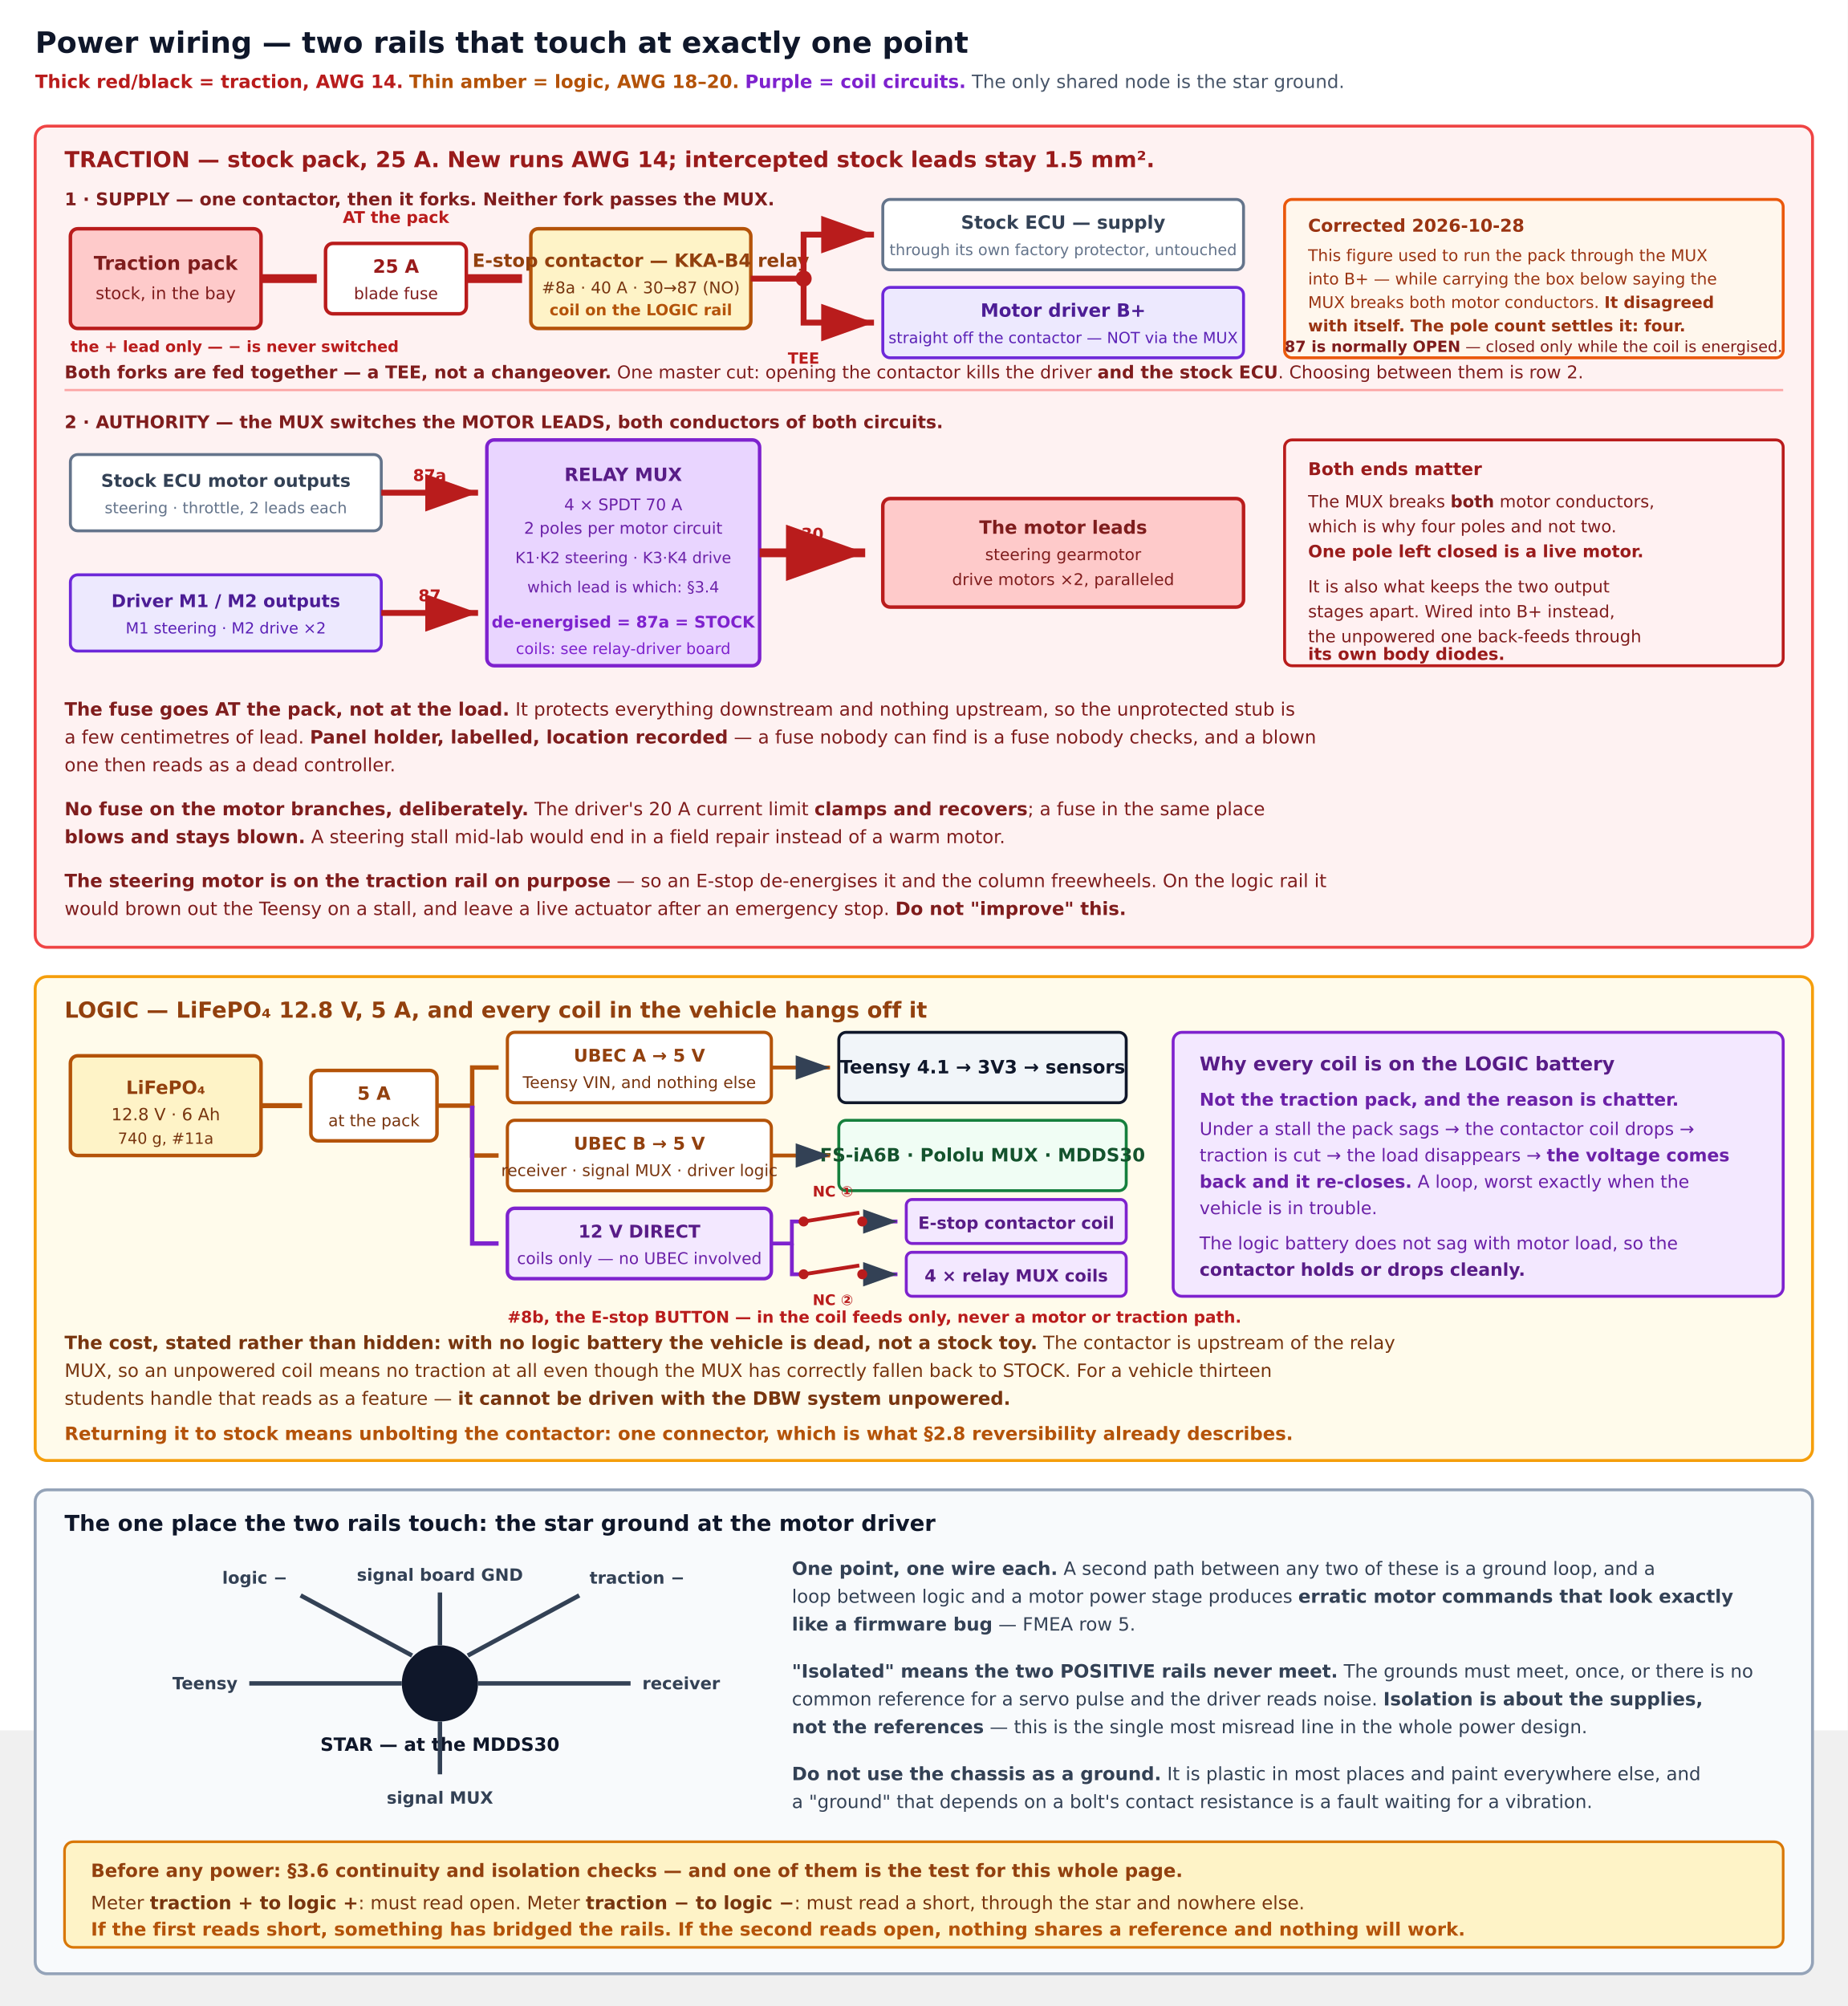
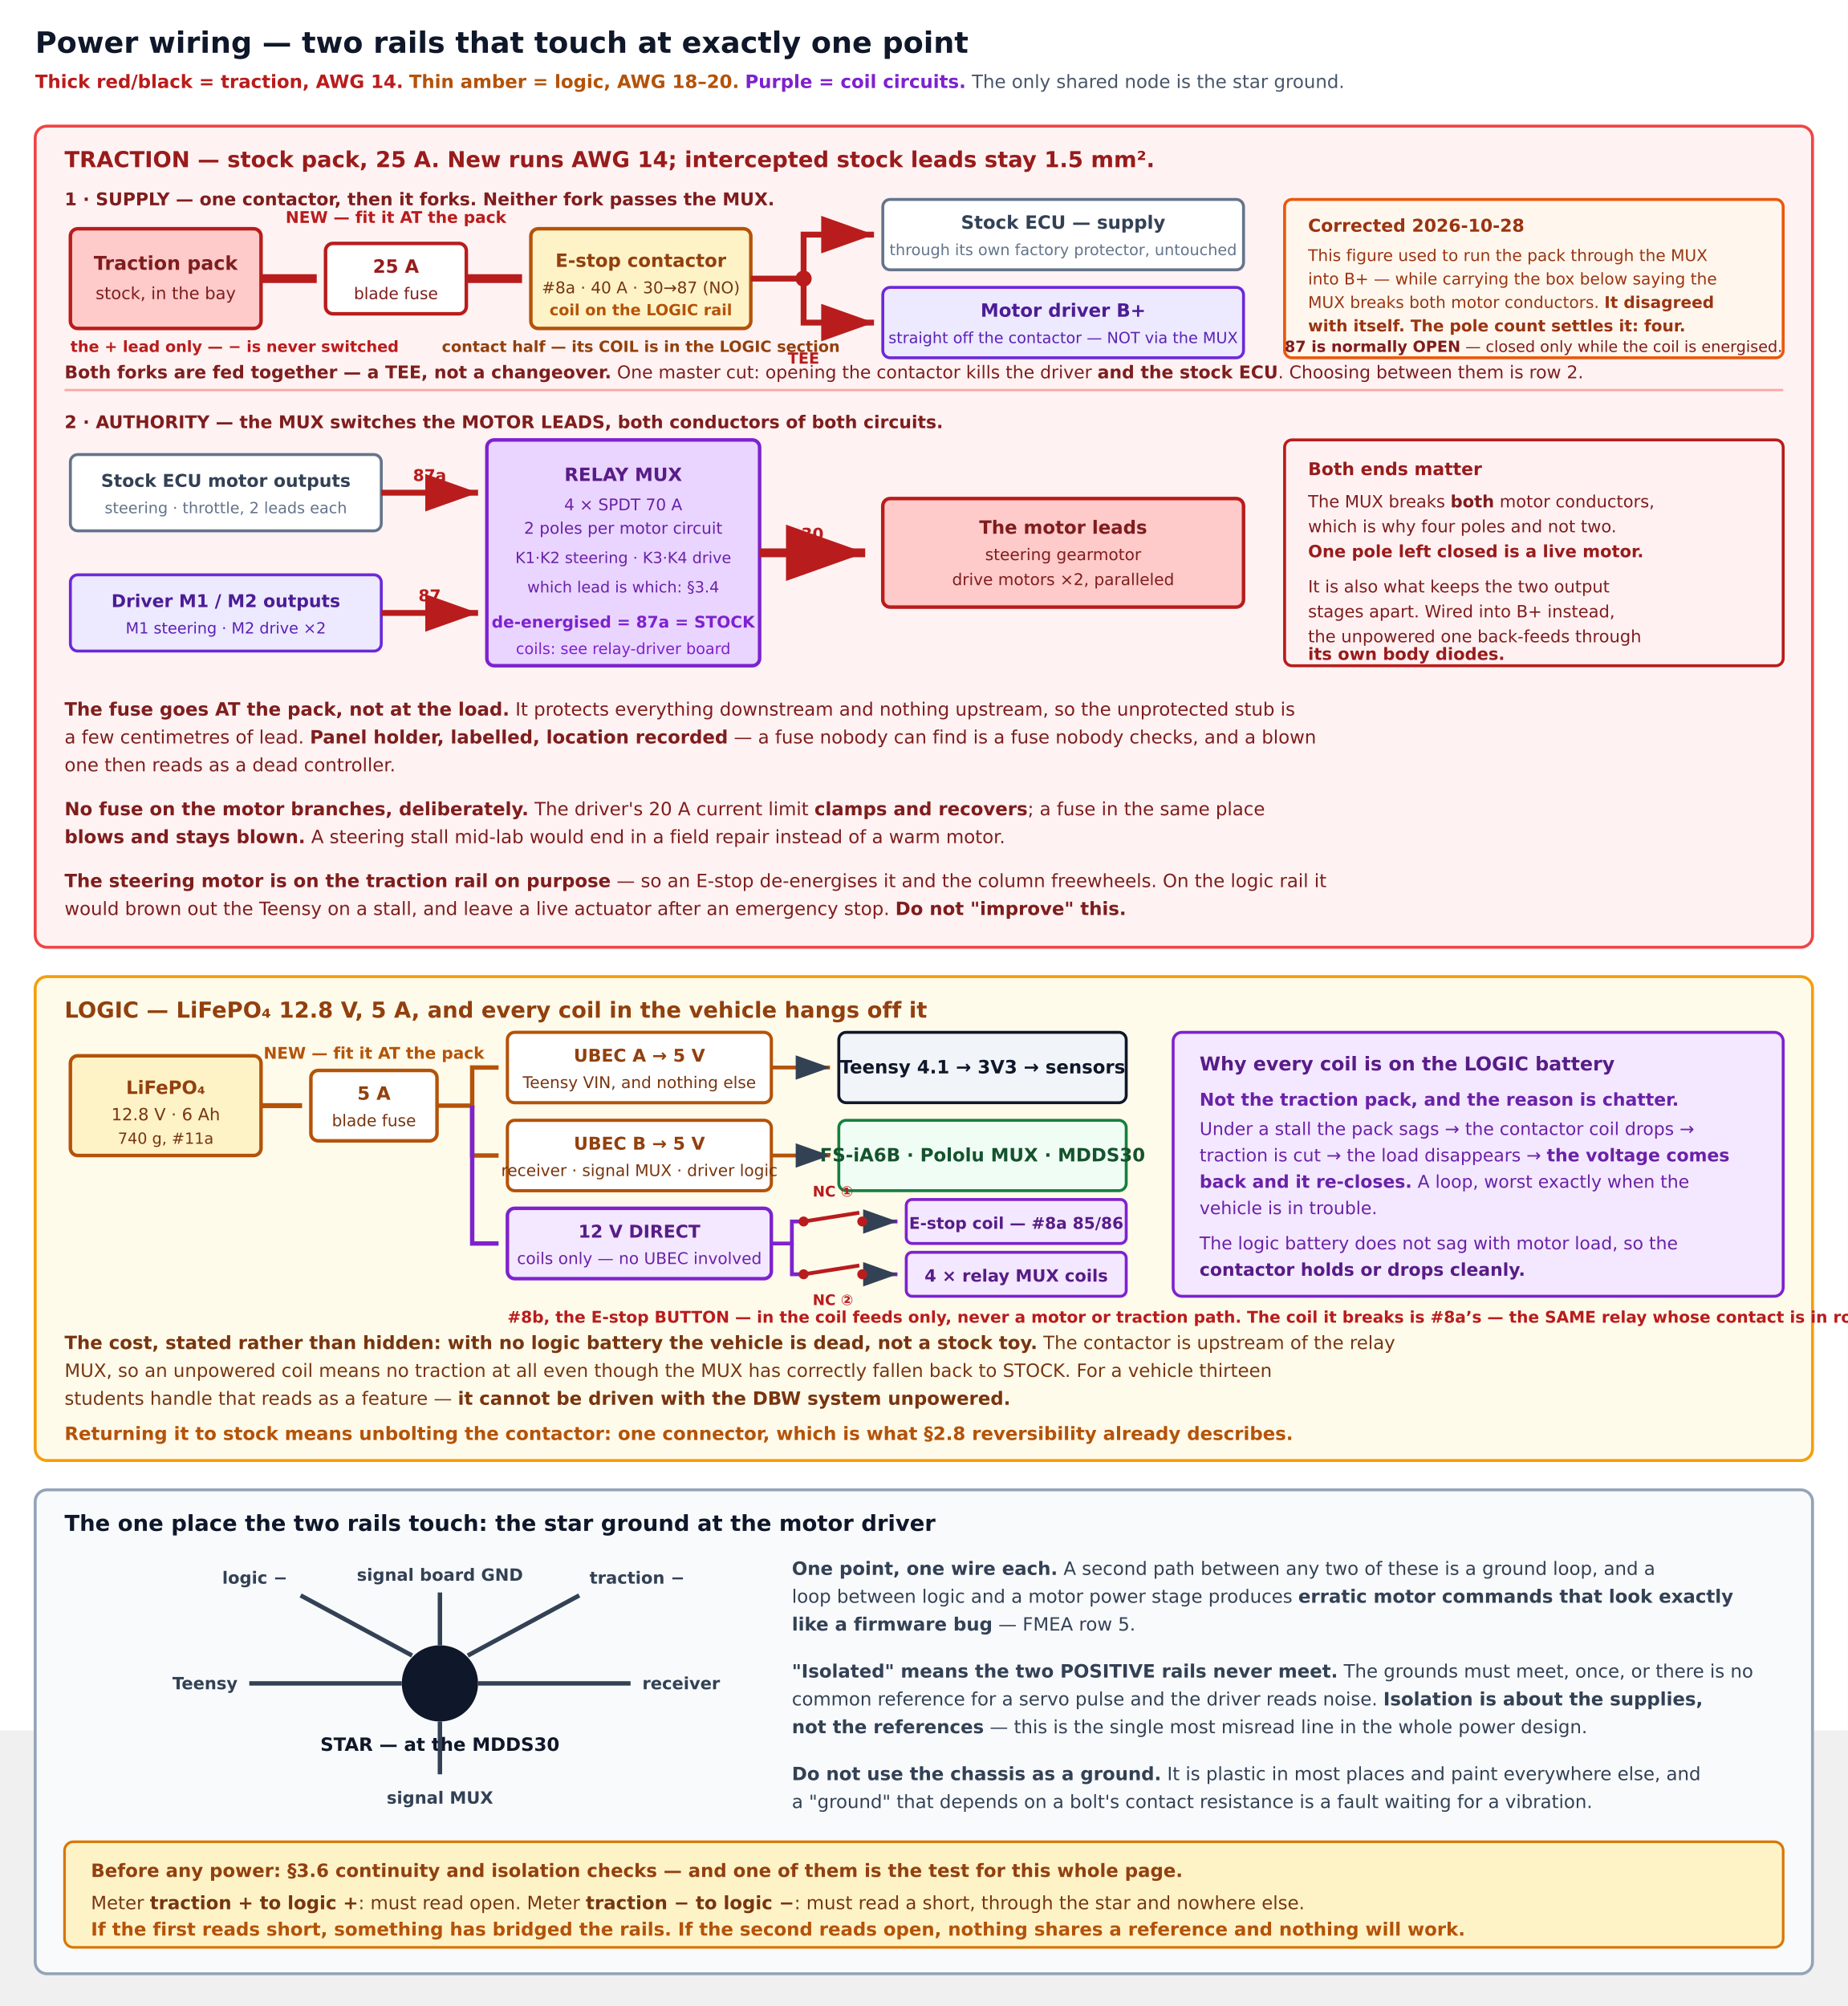
<svg xmlns="http://www.w3.org/2000/svg" viewBox="0 0 1260 1368" width="1260" height="1368" font-family="DejaVu Sans, Helvetica, Arial, sans-serif">
  <defs>
    <marker id="k" markerWidth="10" markerHeight="10" refX="9" refY="3.2" orient="auto">
      <path d="M0,0 L0,6.4 L9,3.2 z" fill="#334155" />
    </marker>
    <marker id="kr" markerWidth="10" markerHeight="10" refX="9" refY="3.2" orient="auto">
      <path d="M0,0 L0,6.4 L9,3.2 z" fill="#b91c1c" />
    </marker>
  </defs>
  <rect width="1260" height="1180" fill="#ffffff" />
  <text x="24" y="36" font-size="20" font-weight="bold" fill="#0f172a">Power wiring — two rails that touch at exactly one point</text>
  <text x="24" y="60" font-size="12.5" fill="#475569">
    <tspan font-weight="bold" fill="#b91c1c">Thick red/black = traction, AWG 14.</tspan>
    <tspan font-weight="bold" fill="#b45309">  Thin amber = logic, AWG 18–20.</tspan>
    <tspan font-weight="bold" fill="#7e22ce">  Purple = coil circuits.</tspan>
    The only shared node is the star ground.
  </text>
  <rect x="24" y="86" width="1212" height="560" rx="8" fill="#fef2f2" stroke="#ef4444" stroke-width="2" />
  <text x="44" y="114" font-size="15" font-weight="bold" fill="#991b1b">TRACTION — stock pack, 25 A. New runs AWG 14; intercepted stock leads stay 1.5 mm².</text>
  <text x="44" y="140" font-size="12" font-weight="bold" fill="#7f1d1d">1 · SUPPLY — one contactor, then it forks. Neither fork passes the MUX.</text>
  <rect x="48" y="156" width="130" height="68" rx="5" fill="#fecaca" stroke="#b91c1c" stroke-width="2.4" />
  <text x="113" y="184" font-size="13" font-weight="bold" fill="#7f1d1d" text-anchor="middle">Traction pack</text>
  <text x="113" y="204" font-size="11.5" fill="#7f1d1d" text-anchor="middle">stock, in the bay</text>
  <text x="48" y="240" font-size="10.5" font-weight="bold" fill="#b91c1c">the + lead only — − is never switched</text>
  <rect x="222" y="166" width="96" height="48" rx="5" fill="#ffffff" stroke="#b91c1c" stroke-width="2.4" />
  <text x="270" y="186" font-size="12.5" font-weight="bold" fill="#991b1b" text-anchor="middle">25 A</text>
  <text x="270" y="204" font-size="11" fill="#7f1d1d" text-anchor="middle">blade fuse</text>
-   <text x="270" y="152" font-size="11" font-weight="bold" fill="#b91c1c" text-anchor="middle">AT the pack</text>
+   <text x="270" y="152" font-size="11" font-weight="bold" fill="#b91c1c" text-anchor="middle">NEW — fit it AT the pack</text>
  <rect x="362" y="156" width="150" height="68" rx="5" fill="#fef3c7" stroke="#b45309" stroke-width="2.4" />
-   <text x="437" y="182" font-size="12.5" font-weight="bold" fill="#92400e" text-anchor="middle">E-stop contactor — KKA-B4 relay</text>
+   <text x="437" y="182" font-size="12.5" font-weight="bold" fill="#92400e" text-anchor="middle">E-stop contactor</text>
+   <text x="437" y="240" font-size="10.5" font-weight="bold" fill="#92400e" text-anchor="middle">contact half — its COIL is in the LOGIC section</text>
  <text x="437" y="200" font-size="11" fill="#78350f" text-anchor="middle">#8a · 40 A · 30→87 (NO)</text>
  <text x="437" y="215" font-size="10.5" font-weight="bold" fill="#b45309" text-anchor="middle">coil on the LOGIC rail</text>
  <g stroke="#b91c1c" stroke-width="6" fill="none">
    <path d="M178,190 L216,190" />
    <path d="M318,190 L356,190" />
  </g>
  <g stroke="#b91c1c" stroke-width="4" fill="none">
    <path d="M512,190 L548,190" />
    <path d="M548,190 L548,160 L596,160" marker-end="url(#kr)" />
    <path d="M548,190 L548,220 L596,220" marker-end="url(#kr)" />
  </g>
  <circle cx="548" cy="190" r="5.5" fill="#b91c1c" />
  <text x="548" y="248" font-size="10.5" font-weight="bold" fill="#b91c1c" text-anchor="middle">TEE</text>
  <rect x="602" y="136" width="246" height="48" rx="5" fill="#ffffff" stroke="#64748b" stroke-width="2" />
  <text x="725" y="156" font-size="12.5" font-weight="bold" fill="#334155" text-anchor="middle">Stock ECU — supply</text>
  <text x="725" y="174" font-size="10.5" fill="#64748b" text-anchor="middle">through its own factory protector, untouched</text>
  <rect x="602" y="196" width="246" height="48" rx="5" fill="#ede9fe" stroke="#6d28d9" stroke-width="2" />
  <text x="725" y="216" font-size="12.5" font-weight="bold" fill="#4c1d95" text-anchor="middle">Motor driver B+</text>
  <text x="725" y="234" font-size="10.5" fill="#5b21b6" text-anchor="middle">straight off the contactor — NOT via the MUX</text>
  <rect x="876" y="136" width="340" height="108" rx="5" fill="#fff7ed" stroke="#ea580c" stroke-width="2" />
  <text x="892" y="158" font-size="12" font-weight="bold" fill="#9a3412">Corrected 2026-10-28</text>
  <text x="892" y="178" font-size="11" fill="#9a3412">This figure used to run the pack through the MUX</text>
  <text x="892" y="194" font-size="11" fill="#9a3412">into B+ — while carrying the box below saying the</text>
  <text x="892" y="210" font-size="11" fill="#9a3412">MUX breaks both motor conductors. <tspan font-weight="bold">It disagreed</tspan>
  </text>
  <text x="892" y="226" font-size="11" font-weight="bold" fill="#9a3412">with itself. The pole count settles it: four.</text>
  <text x="876" y="240" font-size="10.5" fill="#7f1d1d">
    <tspan font-weight="bold">87 is normally OPEN</tspan> — closed only while the coil is energised.</text>
  <text x="44" y="258" font-size="12" fill="#7f1d1d">
    <tspan font-weight="bold">Both forks are fed together — a TEE, not a changeover.</tspan> One master cut: opening the contactor kills the driver <tspan font-weight="bold">and the stock ECU</tspan>. Choosing between them is row 2.</text>
  <line x1="44" y1="266" x2="1216" y2="266" stroke="#fca5a5" stroke-width="1.5" />
  <text x="44" y="292" font-size="12" font-weight="bold" fill="#7f1d1d">2 · AUTHORITY — the MUX switches the MOTOR LEADS, both conductors of both circuits.</text>
  <rect x="48" y="310" width="212" height="52" rx="5" fill="#ffffff" stroke="#64748b" stroke-width="2" />
  <text x="154" y="332" font-size="12" font-weight="bold" fill="#334155" text-anchor="middle">Stock ECU motor outputs</text>
  <text x="154" y="350" font-size="10.5" fill="#64748b" text-anchor="middle">steering · throttle, 2 leads each</text>
  <rect x="48" y="392" width="212" height="52" rx="5" fill="#ede9fe" stroke="#6d28d9" stroke-width="2" />
  <text x="154" y="414" font-size="12" font-weight="bold" fill="#4c1d95" text-anchor="middle">Driver M1 / M2 outputs</text>
  <text x="154" y="432" font-size="10.5" fill="#5b21b6" text-anchor="middle">M1 steering · M2 drive ×2</text>
  <g stroke="#b91c1c" stroke-width="4" fill="none">
    <path d="M260,336 L326,336" marker-end="url(#kr)" />
    <path d="M260,418 L326,418" marker-end="url(#kr)" />
  </g>
  <text x="293" y="328" font-size="11" font-weight="bold" fill="#b91c1c" text-anchor="middle">87a</text>
  <text x="293" y="410" font-size="11" font-weight="bold" fill="#b91c1c" text-anchor="middle">87</text>
  <rect x="332" y="300" width="186" height="154" rx="5" fill="#e9d5ff" stroke="#7e22ce" stroke-width="2.4" />
  <text x="425" y="328" font-size="12.5" font-weight="bold" fill="#581c87" text-anchor="middle">RELAY MUX</text>
  <text x="425" y="348" font-size="11" fill="#6b21a8" text-anchor="middle">4 × SPDT 70 A</text>
  <text x="425" y="364" font-size="11" fill="#6b21a8" text-anchor="middle">2 poles per motor circuit</text>
  <text x="425" y="384" font-size="10.5" fill="#6b21a8" text-anchor="middle">K1·K2 steering · K3·K4 drive</text>
  <text x="425" y="404" font-size="10.5" fill="#6b21a8" text-anchor="middle">which lead is which: §3.4</text>
  <text x="425" y="428" font-size="11" font-weight="bold" fill="#7e22ce" text-anchor="middle">de-energised = 87a = STOCK</text>
  <text x="425" y="446" font-size="10.5" fill="#7e22ce" text-anchor="middle">coils: see relay-driver board</text>
  <g stroke="#b91c1c" stroke-width="6" fill="none">
    <path d="M518,377 L590,377" marker-end="url(#kr)" />
  </g>
  <text x="554" y="368" font-size="11" font-weight="bold" fill="#b91c1c" text-anchor="middle">30</text>
  <rect x="602" y="340" width="246" height="74" rx="5" fill="#fecaca" stroke="#b91c1c" stroke-width="2.4" />
  <text x="725" y="364" font-size="12.5" font-weight="bold" fill="#7f1d1d" text-anchor="middle">The motor leads</text>
  <text x="725" y="382" font-size="11" fill="#7f1d1d" text-anchor="middle">steering gearmotor</text>
  <text x="725" y="399" font-size="11" fill="#7f1d1d" text-anchor="middle">drive motors ×2, paralleled</text>
  <rect x="876" y="300" width="340" height="154" rx="5" fill="#fff1f2" stroke="#b91c1c" stroke-width="2" />
  <text x="892" y="324" font-size="12" font-weight="bold" fill="#991b1b">Both ends matter</text>
  <text x="892" y="346" font-size="11.5" fill="#7f1d1d">The MUX breaks <tspan font-weight="bold">both</tspan> motor conductors,</text>
  <text x="892" y="363" font-size="11.5" fill="#7f1d1d">which is why four poles and not two.</text>
  <text x="892" y="380" font-size="11.5" font-weight="bold" fill="#991b1b">One pole left closed is a live motor.</text>
  <text x="892" y="404" font-size="11.5" fill="#7f1d1d">It is also what keeps the two output</text>
  <text x="892" y="421" font-size="11.5" fill="#7f1d1d">stages apart. Wired into B+ instead,</text>
  <text x="892" y="438" font-size="11.5" fill="#7f1d1d">the unpowered one back-feeds through</text>
  <text x="892" y="450" font-size="11.5" font-weight="bold" fill="#991b1b">its own body diodes.</text>
  <text x="44" y="488" font-size="12.5" fill="#7f1d1d">
    <tspan font-weight="bold">The fuse goes AT the pack, not at the load.</tspan> It protects everything downstream and nothing upstream, so the unprotected stub is</text>
  <text x="44" y="507" font-size="12.5" fill="#7f1d1d">a few centimetres of lead. <tspan font-weight="bold">Panel holder, labelled, location recorded</tspan> — a fuse nobody can find is a fuse nobody checks, and a blown</text>
  <text x="44" y="526" font-size="12.5" fill="#7f1d1d">one then reads as a dead controller.</text>
  <text x="44" y="556" font-size="12.5" fill="#7f1d1d">
    <tspan font-weight="bold">No fuse on the motor branches, deliberately.</tspan> The driver's 20 A current limit <tspan font-weight="bold">clamps and recovers</tspan>; a fuse in the same place</text>
  <text x="44" y="575" font-size="12.5" fill="#7f1d1d">
    <tspan font-weight="bold">blows and stays blown.</tspan> A steering stall mid-lab would end in a field repair instead of a warm motor.</text>
  <text x="44" y="605" font-size="12.5" fill="#7f1d1d">
    <tspan font-weight="bold">The steering motor is on the traction rail on purpose</tspan> — so an E-stop de-energises it and the column freewheels. On the logic rail it</text>
  <text x="44" y="624" font-size="12.5" fill="#7f1d1d">would brown out the Teensy on a stall, and leave a live actuator after an emergency stop. <tspan font-weight="bold">Do not "improve" this.</tspan>
  </text>
  <rect x="24" y="666" width="1212" height="330" rx="8" fill="#fffbeb" stroke="#f59e0b" stroke-width="2" />
  <text x="44" y="694" font-size="15" font-weight="bold" fill="#92400e">LOGIC — LiFePO₄ 12.8 V, 5 A, and every coil in the vehicle hangs off it</text>
  <rect x="48" y="720" width="130" height="68" rx="5" fill="#fef3c7" stroke="#b45309" stroke-width="2.4" />
  <text x="113" y="746" font-size="12.5" font-weight="bold" fill="#92400e" text-anchor="middle">LiFePO₄</text>
  <text x="113" y="764" font-size="11.5" fill="#78350f" text-anchor="middle">12.8 V · 6 Ah</text>
  <text x="113" y="780" font-size="10.5" fill="#78350f" text-anchor="middle">740 g, #11a</text>
  <rect x="212" y="730" width="86" height="48" rx="5" fill="#ffffff" stroke="#b45309" stroke-width="2.4" />
+   <text x="255" y="722" font-size="11" font-weight="bold" fill="#b45309" text-anchor="middle">NEW — fit it AT the pack</text>
  <text x="255" y="750" font-size="12.5" font-weight="bold" fill="#92400e" text-anchor="middle">5 A</text>
-   <text x="255" y="768" font-size="11" fill="#78350f" text-anchor="middle">at the pack</text>
+   <text x="255" y="768" font-size="11" fill="#78350f" text-anchor="middle">blade fuse</text>
  <g stroke="#b45309" stroke-width="3.4" fill="none">
    <path d="M178,754 L206,754" />
  </g>
  <rect x="346" y="704" width="180" height="48" rx="5" fill="#ffffff" stroke="#b45309" stroke-width="2.2" />
  <text x="436" y="724" font-size="12" font-weight="bold" fill="#92400e" text-anchor="middle">UBEC A → 5 V</text>
  <text x="436" y="742" font-size="11" fill="#78350f" text-anchor="middle">Teensy VIN, and nothing else</text>
  <rect x="346" y="764" width="180" height="48" rx="5" fill="#ffffff" stroke="#b45309" stroke-width="2.2" />
  <text x="436" y="784" font-size="12" font-weight="bold" fill="#92400e" text-anchor="middle">UBEC B → 5 V</text>
  <text x="436" y="802" font-size="11" fill="#78350f" text-anchor="middle">receiver · signal MUX · driver logic</text>
  <rect x="346" y="824" width="180" height="48" rx="5" fill="#f3e8ff" stroke="#7e22ce" stroke-width="2.4" />
  <text x="436" y="844" font-size="12" font-weight="bold" fill="#581c87" text-anchor="middle">12 V DIRECT</text>
  <text x="436" y="862" font-size="11" fill="#6b21a8" text-anchor="middle">coils only — no UBEC involved</text>
  <g stroke="#b45309" stroke-width="3" fill="none">
    <path d="M298,754 L322,754 L322,728 L340,728" />
    <path d="M322,754 L322,788 L340,788" />
  </g>
  <g stroke="#7e22ce" stroke-width="3" fill="none">
    <path d="M322,754 L322,848 L340,848" />
  </g>
  <rect x="572" y="704" width="196" height="48" rx="5" fill="#f1f5f9" stroke="#0f172a" stroke-width="2" />
  <text x="670" y="732" font-size="12.5" font-weight="bold" fill="#0f172a" text-anchor="middle">Teensy 4.1 → 3V3 → sensors</text>
  <rect x="572" y="764" width="196" height="48" rx="5" fill="#f0fdf4" stroke="#15803d" stroke-width="2" />
  <text x="670" y="792" font-size="12.5" font-weight="bold" fill="#14532d" text-anchor="middle">FS-iA6B · Pololu MUX · MDDS30</text>
  <rect x="618" y="818" width="150" height="30" rx="4" fill="#f3e8ff" stroke="#7e22ce" stroke-width="2" />
-   <text x="693" y="838" font-size="11.5" font-weight="bold" fill="#581c87" text-anchor="middle">E-stop contactor coil</text>
+   <text x="693" y="838" font-size="11" font-weight="bold" fill="#581c87" text-anchor="middle">E-stop coil — #8a 85/86</text>
  <rect x="618" y="854" width="150" height="30" rx="4" fill="#f3e8ff" stroke="#7e22ce" stroke-width="2" />
  <text x="693" y="874" font-size="11.5" font-weight="bold" fill="#581c87" text-anchor="middle">4 × relay MUX coils</text>
  <g stroke="#b45309" stroke-width="2.6" fill="none">
    <path d="M526,728 L566,728" marker-end="url(#k)" />
    <path d="M526,788 L566,788" marker-end="url(#k)" />
  </g>
  <g stroke="#7e22ce" stroke-width="2.6" fill="none">
    <path d="M526,848 L540,848 L540,833 L548,833" />
    <path d="M540,848 L540,869 L548,869" />
    <path d="M588,833 L612,833" marker-end="url(#k)" />
    <path d="M588,869 L612,869" marker-end="url(#k)" />
  </g>
  <g stroke="#b91c1c" stroke-width="2.6" fill="none">
    <path d="M548,833 L586,827" />
    <path d="M548,869 L586,863" />
  </g>
  <g fill="#b91c1c">
    <circle cx="548" cy="833" r="3.4" />
    <circle cx="588" cy="833" r="3.4" />
    <circle cx="548" cy="869" r="3.4" />
    <circle cx="588" cy="869" r="3.4" />
  </g>
  <text x="568" y="816" font-size="10" font-weight="bold" fill="#b91c1c" text-anchor="middle">NC ①</text>
  <text x="568" y="890" font-size="10" font-weight="bold" fill="#b91c1c" text-anchor="middle">NC ②</text>
-   <text x="346" y="902" font-size="11" font-weight="bold" fill="#b91c1c">#8b, the E-stop BUTTON — in the coil feeds only, never a motor or traction path.</text>
+   <text x="346" y="902" font-size="11" font-weight="bold" fill="#b91c1c">#8b, the E-stop BUTTON — in the coil feeds only, never a motor or traction path. The coil it breaks is #8a’s — the SAME relay whose contact is in row 1.</text>
  <rect x="800" y="704" width="416" height="180" rx="6" fill="#f3e8ff" stroke="#7e22ce" stroke-width="2" />
  <text x="818" y="730" font-size="13" font-weight="bold" fill="#581c87">Why every coil is on the LOGIC battery</text>
  <text x="818" y="754" font-size="12" fill="#6b21a8">
    <tspan font-weight="bold">Not the traction pack, and the reason is chatter.</tspan>
  </text>
  <text x="818" y="774" font-size="12" fill="#6b21a8">Under a stall the pack sags → the contactor coil drops →</text>
  <text x="818" y="792" font-size="12" fill="#6b21a8">traction is cut → the load disappears → <tspan font-weight="bold">the voltage comes</tspan>
  </text>
  <text x="818" y="810" font-size="12" fill="#6b21a8">
    <tspan font-weight="bold">back and it re-closes.</tspan> A loop, worst exactly when the</text>
  <text x="818" y="828" font-size="12" fill="#6b21a8">vehicle is in trouble.</text>
  <text x="818" y="852" font-size="12" fill="#6b21a8">The logic battery does not sag with motor load, so the</text>
  <text x="818" y="870" font-size="12" font-weight="bold" fill="#581c87">contactor holds or drops cleanly.</text>
  <text x="44" y="920" font-size="12.5" fill="#78350f">
    <tspan font-weight="bold">The cost, stated rather than hidden: with no logic battery the vehicle is dead, not a stock toy.</tspan> The contactor is upstream of the relay</text>
  <text x="44" y="939" font-size="12.5" fill="#78350f">MUX, so an unpowered coil means no traction at all even though the MUX has correctly fallen back to STOCK. For a vehicle thirteen</text>
  <text x="44" y="958" font-size="12.5" fill="#78350f">students handle that reads as a feature — <tspan font-weight="bold">it cannot be driven with the DBW system unpowered.</tspan>
  </text>
  <text x="44" y="982" font-size="12.5" font-weight="bold" fill="#b45309">Returning it to stock means unbolting the contactor: one connector, which is what §2.8 reversibility already describes.</text>
  <rect x="24" y="1016" width="1212" height="330" rx="8" fill="#f8fafc" stroke="#94a3b8" stroke-width="2" />
  <text x="44" y="1044" font-size="15" font-weight="bold" fill="#0f172a">The one place the two rails touch: the star ground at the motor driver</text>
  <circle cx="300" cy="1148" r="26" fill="#0f172a" />
  <text x="300" y="1194" font-size="12.5" font-weight="bold" fill="#0f172a" text-anchor="middle">STAR — at the MDDS30</text>
  <g stroke="#334155" stroke-width="3" fill="none">
    <path d="M300,1122 L300,1086" />
    <path d="M274,1148 L170,1148" />
    <path d="M326,1148 L430,1148" />
    <path d="M300,1174 L300,1210" />
    <path d="M281,1129 L205,1088" />
    <path d="M319,1129 L395,1088" />
  </g>
  <text x="300" y="1078" font-size="11.5" font-weight="bold" fill="#334155" text-anchor="middle">signal board GND</text>
  <text x="162" y="1152" font-size="11.5" font-weight="bold" fill="#334155" text-anchor="end">Teensy</text>
  <text x="438" y="1152" font-size="11.5" font-weight="bold" fill="#334155">receiver</text>
  <text x="300" y="1230" font-size="11.5" font-weight="bold" fill="#334155" text-anchor="middle">signal MUX</text>
  <text x="196" y="1080" font-size="11.5" font-weight="bold" fill="#334155" text-anchor="end">logic −</text>
  <text x="402" y="1080" font-size="11.5" font-weight="bold" fill="#334155">traction −</text>
  <text x="540" y="1074" font-size="12.5" fill="#334155">
    <tspan font-weight="bold">One point, one wire each.</tspan> A second path between any two of these is a ground loop, and a</text>
  <text x="540" y="1093" font-size="12.5" fill="#334155">loop between logic and a motor power stage produces <tspan font-weight="bold">erratic motor commands that look exactly</tspan>
  </text>
  <text x="540" y="1112" font-size="12.5" fill="#334155">
    <tspan font-weight="bold">like a firmware bug</tspan> — FMEA row 5.</text>
  <text x="540" y="1144" font-size="12.5" fill="#334155">
    <tspan font-weight="bold">"Isolated" means the two POSITIVE rails never meet.</tspan> The grounds must meet, once, or there is no</text>
  <text x="540" y="1163" font-size="12.5" fill="#334155">common reference for a servo pulse and the driver reads noise. <tspan font-weight="bold">Isolation is about the supplies,</tspan>
  </text>
  <text x="540" y="1182" font-size="12.5" fill="#334155">
    <tspan font-weight="bold">not the references</tspan> — this is the single most misread line in the whole power design.</text>
  <text x="540" y="1214" font-size="12.5" fill="#334155">
    <tspan font-weight="bold">Do not use the chassis as a ground.</tspan> It is plastic in most places and paint everywhere else, and</text>
  <text x="540" y="1233" font-size="12.5" fill="#334155">a "ground" that depends on a bolt's contact resistance is a fault waiting for a vibration.</text>
  <rect x="44" y="1256" width="1172" height="72" rx="6" fill="#fef3c7" stroke="#d97706" stroke-width="1.8" />
  <text x="62" y="1280" font-size="12.5" font-weight="bold" fill="#92400e">Before any power: §3.6 continuity and isolation checks — and one of them is the test for this whole page.</text>
  <text x="62" y="1302" font-size="12.5" fill="#78350f">Meter <tspan font-weight="bold">traction + to logic +</tspan>: must read open. Meter <tspan font-weight="bold">traction − to logic −</tspan>: must read a short, through the star and nowhere else.</text>
  <text x="62" y="1320" font-size="12.5" font-weight="bold" fill="#b45309">If the first reads short, something has bridged the rails. If the second reads open, nothing shares a reference and nothing will work.</text>
</svg>
